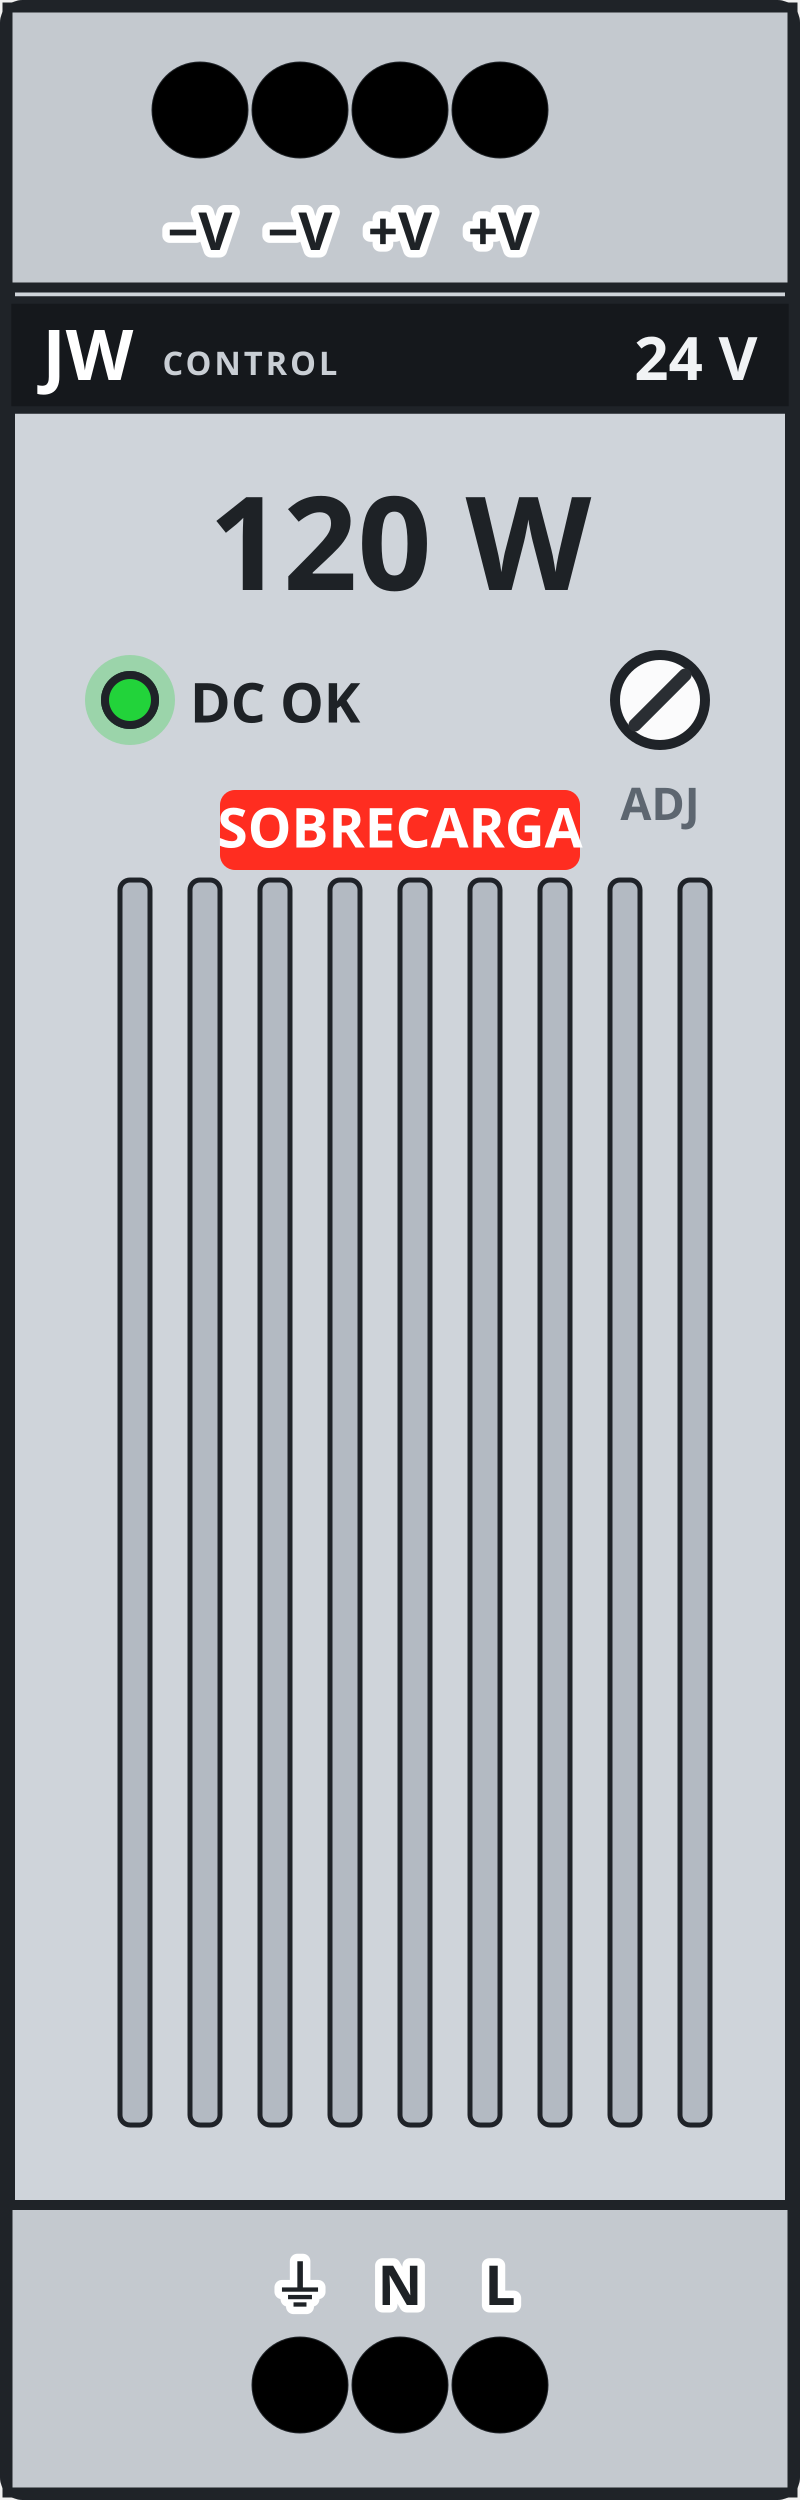
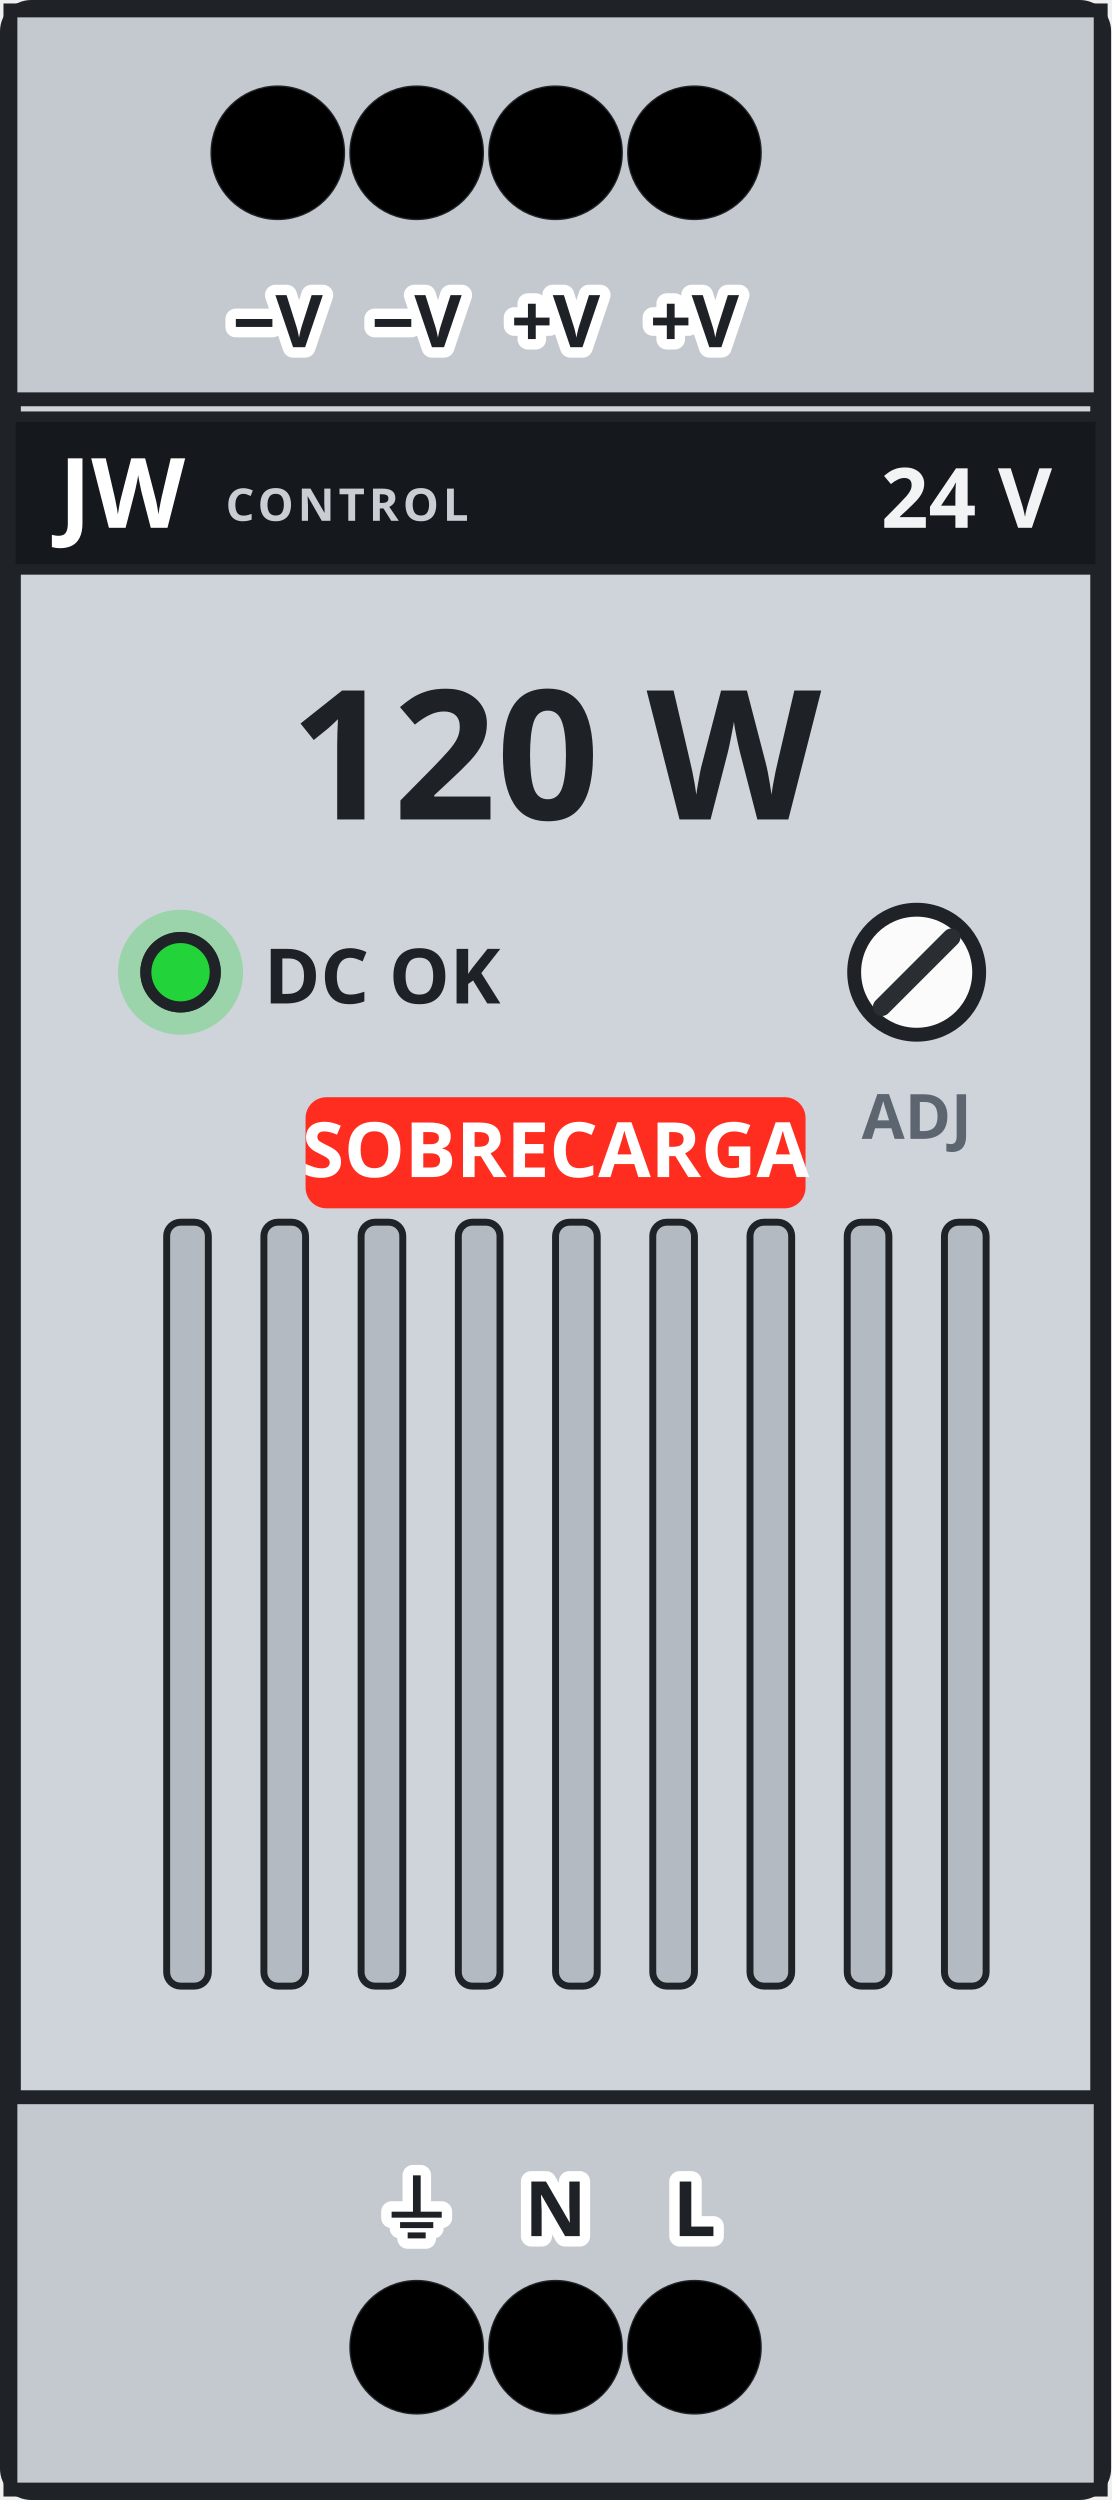
- <svg xmlns="http://www.w3.org/2000/svg" viewBox="0 0 160 500" width="160" height="500" font-family="Segoe UI,Noto Sans,Arial,sans-serif">
-   <rect x="1.5" y="1.5" width="157" height="497" rx="3" fill="#cfd4da" stroke="#1f2328" stroke-width="3" />
+ <svg xmlns="http://www.w3.org/2000/svg" viewBox="0 0 160 360" width="160" height="360" font-family="Segoe UI,Noto Sans,Arial,sans-serif">
+   <rect x="1.5" y="1.5" width="157" height="357" rx="3" fill="#cfd4da" stroke="#1f2328" stroke-width="3" />
  <rect x="1.5" y="1.5" width="157" height="56" fill="#c4c9cf" stroke="#1f2328" stroke-width="2" />
-   <rect x="1.5" y="441" width="157" height="57.5" fill="#c4c9cf" stroke="#1f2328" stroke-width="2" />
+   <rect x="1.5" y="302" width="157" height="56.5" fill="#c4c9cf" stroke="#1f2328" stroke-width="2" />
  <circle cx="40" cy="22" r="8.5" fill="#fbfbfc" stroke="#1f2328" stroke-width="2.4" />
  <circle cx="40" cy="22" r="5.3" fill="none" stroke="#a3aab2" stroke-width="1.2" />
  <path d="M35.3 22h9.4 M40 17.3v9.4" fill="none" stroke="#2a2e33" stroke-width="3.4" stroke-linecap="round" />
  <circle class="jw-term" data-term="-V1" cx="40" cy="22" r="9.5" />
  <text x="40" y="50" font-size="10.5" font-weight="800" fill="#1e2226" text-anchor="middle" stroke="#ffffff" stroke-width="3" paint-order="stroke" stroke-linejoin="round">−V</text>
  <circle cx="60" cy="22" r="8.5" fill="#fbfbfc" stroke="#1f2328" stroke-width="2.4" />
  <circle cx="60" cy="22" r="5.3" fill="none" stroke="#a3aab2" stroke-width="1.2" />
  <path d="M55.3 22h9.4 M60 17.3v9.4" fill="none" stroke="#2a2e33" stroke-width="3.4" stroke-linecap="round" />
  <circle class="jw-term" data-term="-V2" cx="60" cy="22" r="9.5" />
  <text x="60" y="50" font-size="10.5" font-weight="800" fill="#1e2226" text-anchor="middle" stroke="#ffffff" stroke-width="3" paint-order="stroke" stroke-linejoin="round">−V</text>
  <circle cx="80" cy="22" r="8.5" fill="#fbfbfc" stroke="#1f2328" stroke-width="2.4" />
  <circle cx="80" cy="22" r="5.3" fill="none" stroke="#a3aab2" stroke-width="1.2" />
  <path d="M75.3 22h9.4 M80 17.3v9.4" fill="none" stroke="#2a2e33" stroke-width="3.4" stroke-linecap="round" />
  <circle class="jw-term" data-term="+V1" cx="80" cy="22" r="9.5" />
  <text x="80" y="50" font-size="10.5" font-weight="800" fill="#1e2226" text-anchor="middle" stroke="#ffffff" stroke-width="3" paint-order="stroke" stroke-linejoin="round">+V</text>
  <circle cx="100" cy="22" r="8.5" fill="#fbfbfc" stroke="#1f2328" stroke-width="2.4" />
  <circle cx="100" cy="22" r="5.3" fill="none" stroke="#a3aab2" stroke-width="1.2" />
  <path d="M95.3 22h9.4 M100 17.3v9.4" fill="none" stroke="#2a2e33" stroke-width="3.4" stroke-linecap="round" />
  <circle class="jw-term" data-term="+V2" cx="100" cy="22" r="9.5" />
  <text x="100" y="50" font-size="10.5" font-weight="800" fill="#1e2226" text-anchor="middle" stroke="#ffffff" stroke-width="3" paint-order="stroke" stroke-linejoin="round">+V</text>
-   <circle cx="60" cy="477" r="8.5" fill="#fbfbfc" stroke="#1f2328" stroke-width="2.4" />
-   <circle cx="60" cy="477" r="5.3" fill="none" stroke="#a3aab2" stroke-width="1.2" />
-   <path d="M55.3 477h9.4 M60 472.3v9.4" fill="none" stroke="#2a2e33" stroke-width="3.4" stroke-linecap="round" />
-   <circle class="jw-term" data-term="PE" cx="60" cy="477" r="9.5" data-side="b" />
-   <text x="60" y="461" font-size="11" font-weight="800" fill="#1e2226" text-anchor="middle" stroke="#ffffff" stroke-width="3" paint-order="stroke" stroke-linejoin="round">⏚</text>
-   <circle cx="80" cy="477" r="8.5" fill="#fbfbfc" stroke="#1f2328" stroke-width="2.4" />
-   <circle cx="80" cy="477" r="5.3" fill="none" stroke="#a3aab2" stroke-width="1.2" />
-   <path d="M75.3 477h9.4 M80 472.3v9.4" fill="none" stroke="#2a2e33" stroke-width="3.4" stroke-linecap="round" />
-   <circle class="jw-term" data-term="N" cx="80" cy="477" r="9.5" data-side="b" />
-   <text x="80" y="461" font-size="11" font-weight="800" fill="#1e2226" text-anchor="middle" stroke="#ffffff" stroke-width="3" paint-order="stroke" stroke-linejoin="round">N</text>
-   <circle cx="100" cy="477" r="8.5" fill="#fbfbfc" stroke="#1f2328" stroke-width="2.4" />
-   <circle cx="100" cy="477" r="5.3" fill="none" stroke="#a3aab2" stroke-width="1.2" />
-   <path d="M95.3 477h9.4 M100 472.3v9.4" fill="none" stroke="#2a2e33" stroke-width="3.4" stroke-linecap="round" />
-   <circle class="jw-term" data-term="L" cx="100" cy="477" r="9.5" data-side="b" />
-   <text x="100" y="461" font-size="11" font-weight="800" fill="#1e2226" text-anchor="middle" stroke="#ffffff" stroke-width="3" paint-order="stroke" stroke-linejoin="round">L</text>
+   <circle cx="60" cy="338" r="8.5" fill="#fbfbfc" stroke="#1f2328" stroke-width="2.4" />
+   <circle cx="60" cy="338" r="5.3" fill="none" stroke="#a3aab2" stroke-width="1.2" />
+   <path d="M55.3 338h9.4 M60 333.3v9.4" fill="none" stroke="#2a2e33" stroke-width="3.4" stroke-linecap="round" />
+   <circle class="jw-term" data-term="PE" cx="60" cy="338" r="9.5" data-side="b" />
+   <text x="60" y="322" font-size="11" font-weight="800" fill="#1e2226" text-anchor="middle" stroke="#ffffff" stroke-width="3" paint-order="stroke" stroke-linejoin="round">⏚</text>
+   <circle cx="80" cy="338" r="8.5" fill="#fbfbfc" stroke="#1f2328" stroke-width="2.4" />
+   <circle cx="80" cy="338" r="5.3" fill="none" stroke="#a3aab2" stroke-width="1.2" />
+   <path d="M75.3 338h9.4 M80 333.3v9.4" fill="none" stroke="#2a2e33" stroke-width="3.4" stroke-linecap="round" />
+   <circle class="jw-term" data-term="N" cx="80" cy="338" r="9.5" data-side="b" />
+   <text x="80" y="322" font-size="11" font-weight="800" fill="#1e2226" text-anchor="middle" stroke="#ffffff" stroke-width="3" paint-order="stroke" stroke-linejoin="round">N</text>
+   <circle cx="100" cy="338" r="8.5" fill="#fbfbfc" stroke="#1f2328" stroke-width="2.4" />
+   <circle cx="100" cy="338" r="5.3" fill="none" stroke="#a3aab2" stroke-width="1.2" />
+   <path d="M95.3 338h9.4 M100 333.3v9.4" fill="none" stroke="#2a2e33" stroke-width="3.4" stroke-linecap="round" />
+   <circle class="jw-term" data-term="L" cx="100" cy="338" r="9.5" data-side="b" />
+   <text x="100" y="322" font-size="11" font-weight="800" fill="#1e2226" text-anchor="middle" stroke="#ffffff" stroke-width="3" paint-order="stroke" stroke-linejoin="round">L</text>
  <rect x="1.5" y="60" width="157" height="22" fill="#15181c" stroke="#1f2328" stroke-width="1.5" />
  <text x="8.5" y="76" font-size="14" font-weight="900" fill="#fff" text-anchor="start">JW</text>
  <text x="32.5" y="75" font-size="6.5" font-weight="800" fill="#c9ced4" text-anchor="start" letter-spacing=".6">CONTROL</text>
  <text x="151.5" y="76" font-size="12" font-weight="800" fill="#f1f3f5" text-anchor="end">24 V</text>
  <text x="80.0" y="118" font-size="26" font-weight="900" fill="#1e2226" text-anchor="middle">120 W</text>
  <circle cx="26" cy="140" r="5" fill="#3d434b" stroke="#1f2328" stroke-width="1.6" />
  <g data-show="out.on">
    <circle cx="26" cy="140" r="9" fill="#22d33a" stroke="none" stroke-width="0" opacity=".3" />
    <circle cx="26" cy="140" r="5" fill="#22d33a" stroke="#1f2328" stroke-width="1.6" />
  </g>
  <text x="38" y="144.5" font-size="11" font-weight="800" fill="#1e2226" text-anchor="start">DC OK</text>
  <circle cx="132" cy="140" r="9" fill="#fbfbfc" stroke="#1f2328" stroke-width="2" />
  <path d="M127 145 l10 -10" fill="none" stroke="#2a2e33" stroke-width="2.6" stroke-linecap="round" />
  <text x="132" y="164" font-size="9" font-weight="800" fill="#5d6670" text-anchor="middle">ADJ</text>
-   <rect x="24" y="176" width="6" height="249" rx="2" fill="#b3bac2" stroke="#1f2328" stroke-width="1" />
-   <rect x="38" y="176" width="6" height="249" rx="2" fill="#b3bac2" stroke="#1f2328" stroke-width="1" />
-   <rect x="52" y="176" width="6" height="249" rx="2" fill="#b3bac2" stroke="#1f2328" stroke-width="1" />
-   <rect x="66" y="176" width="6" height="249" rx="2" fill="#b3bac2" stroke="#1f2328" stroke-width="1" />
-   <rect x="80" y="176" width="6" height="249" rx="2" fill="#b3bac2" stroke="#1f2328" stroke-width="1" />
-   <rect x="94" y="176" width="6" height="249" rx="2" fill="#b3bac2" stroke="#1f2328" stroke-width="1" />
-   <rect x="108" y="176" width="6" height="249" rx="2" fill="#b3bac2" stroke="#1f2328" stroke-width="1" />
-   <rect x="122" y="176" width="6" height="249" rx="2" fill="#b3bac2" stroke="#1f2328" stroke-width="1" />
-   <rect x="136" y="176" width="6" height="249" rx="2" fill="#b3bac2" stroke="#1f2328" stroke-width="1" />
+   <rect x="24" y="176" width="6" height="110" rx="2" fill="#b3bac2" stroke="#1f2328" stroke-width="1" />
+   <rect x="38" y="176" width="6" height="110" rx="2" fill="#b3bac2" stroke="#1f2328" stroke-width="1" />
+   <rect x="52" y="176" width="6" height="110" rx="2" fill="#b3bac2" stroke="#1f2328" stroke-width="1" />
+   <rect x="66" y="176" width="6" height="110" rx="2" fill="#b3bac2" stroke="#1f2328" stroke-width="1" />
+   <rect x="80" y="176" width="6" height="110" rx="2" fill="#b3bac2" stroke="#1f2328" stroke-width="1" />
+   <rect x="94" y="176" width="6" height="110" rx="2" fill="#b3bac2" stroke="#1f2328" stroke-width="1" />
+   <rect x="108" y="176" width="6" height="110" rx="2" fill="#b3bac2" stroke="#1f2328" stroke-width="1" />
+   <rect x="122" y="176" width="6" height="110" rx="2" fill="#b3bac2" stroke="#1f2328" stroke-width="1" />
+   <rect x="136" y="176" width="6" height="110" rx="2" fill="#b3bac2" stroke="#1f2328" stroke-width="1" />
  <g data-show="tripped">
    <rect x="44.0" y="158" width="72.0" height="16" rx="3" fill="#ff2d20" stroke="none" stroke-width="0" />
    <text x="80.0" y="169.5" font-size="11" font-weight="800" fill="#fff" text-anchor="middle">SOBRECARGA</text>
  </g>
</svg>
